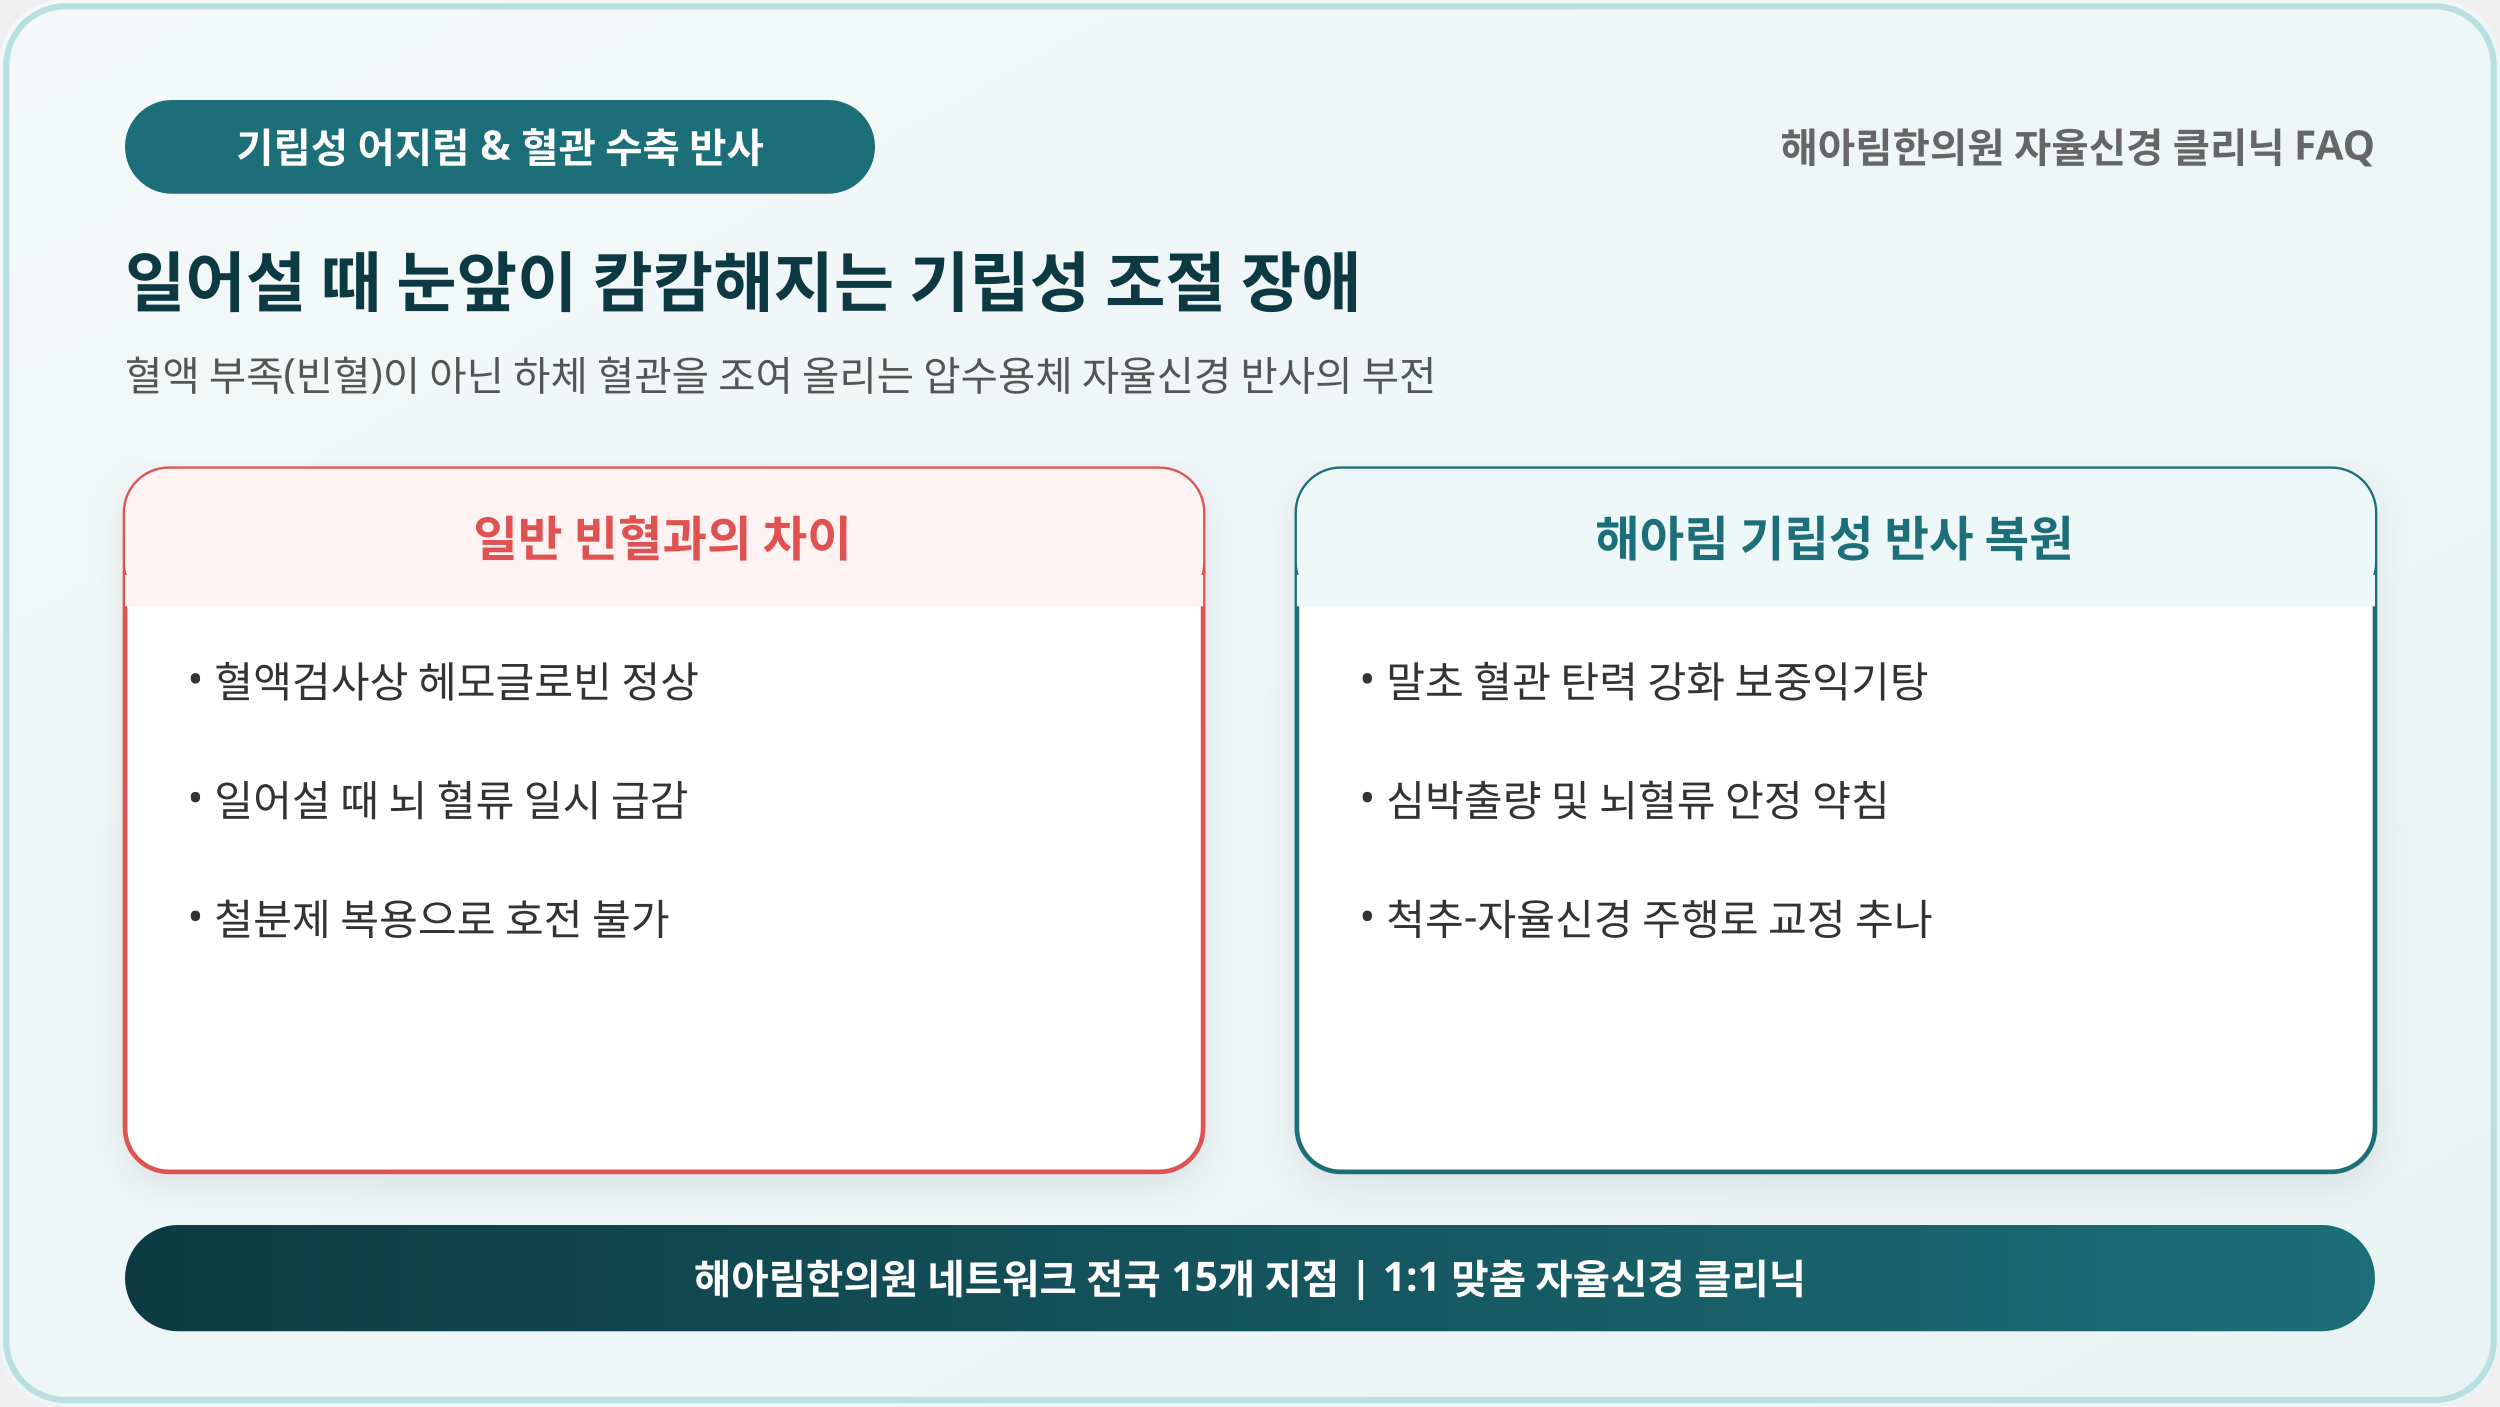
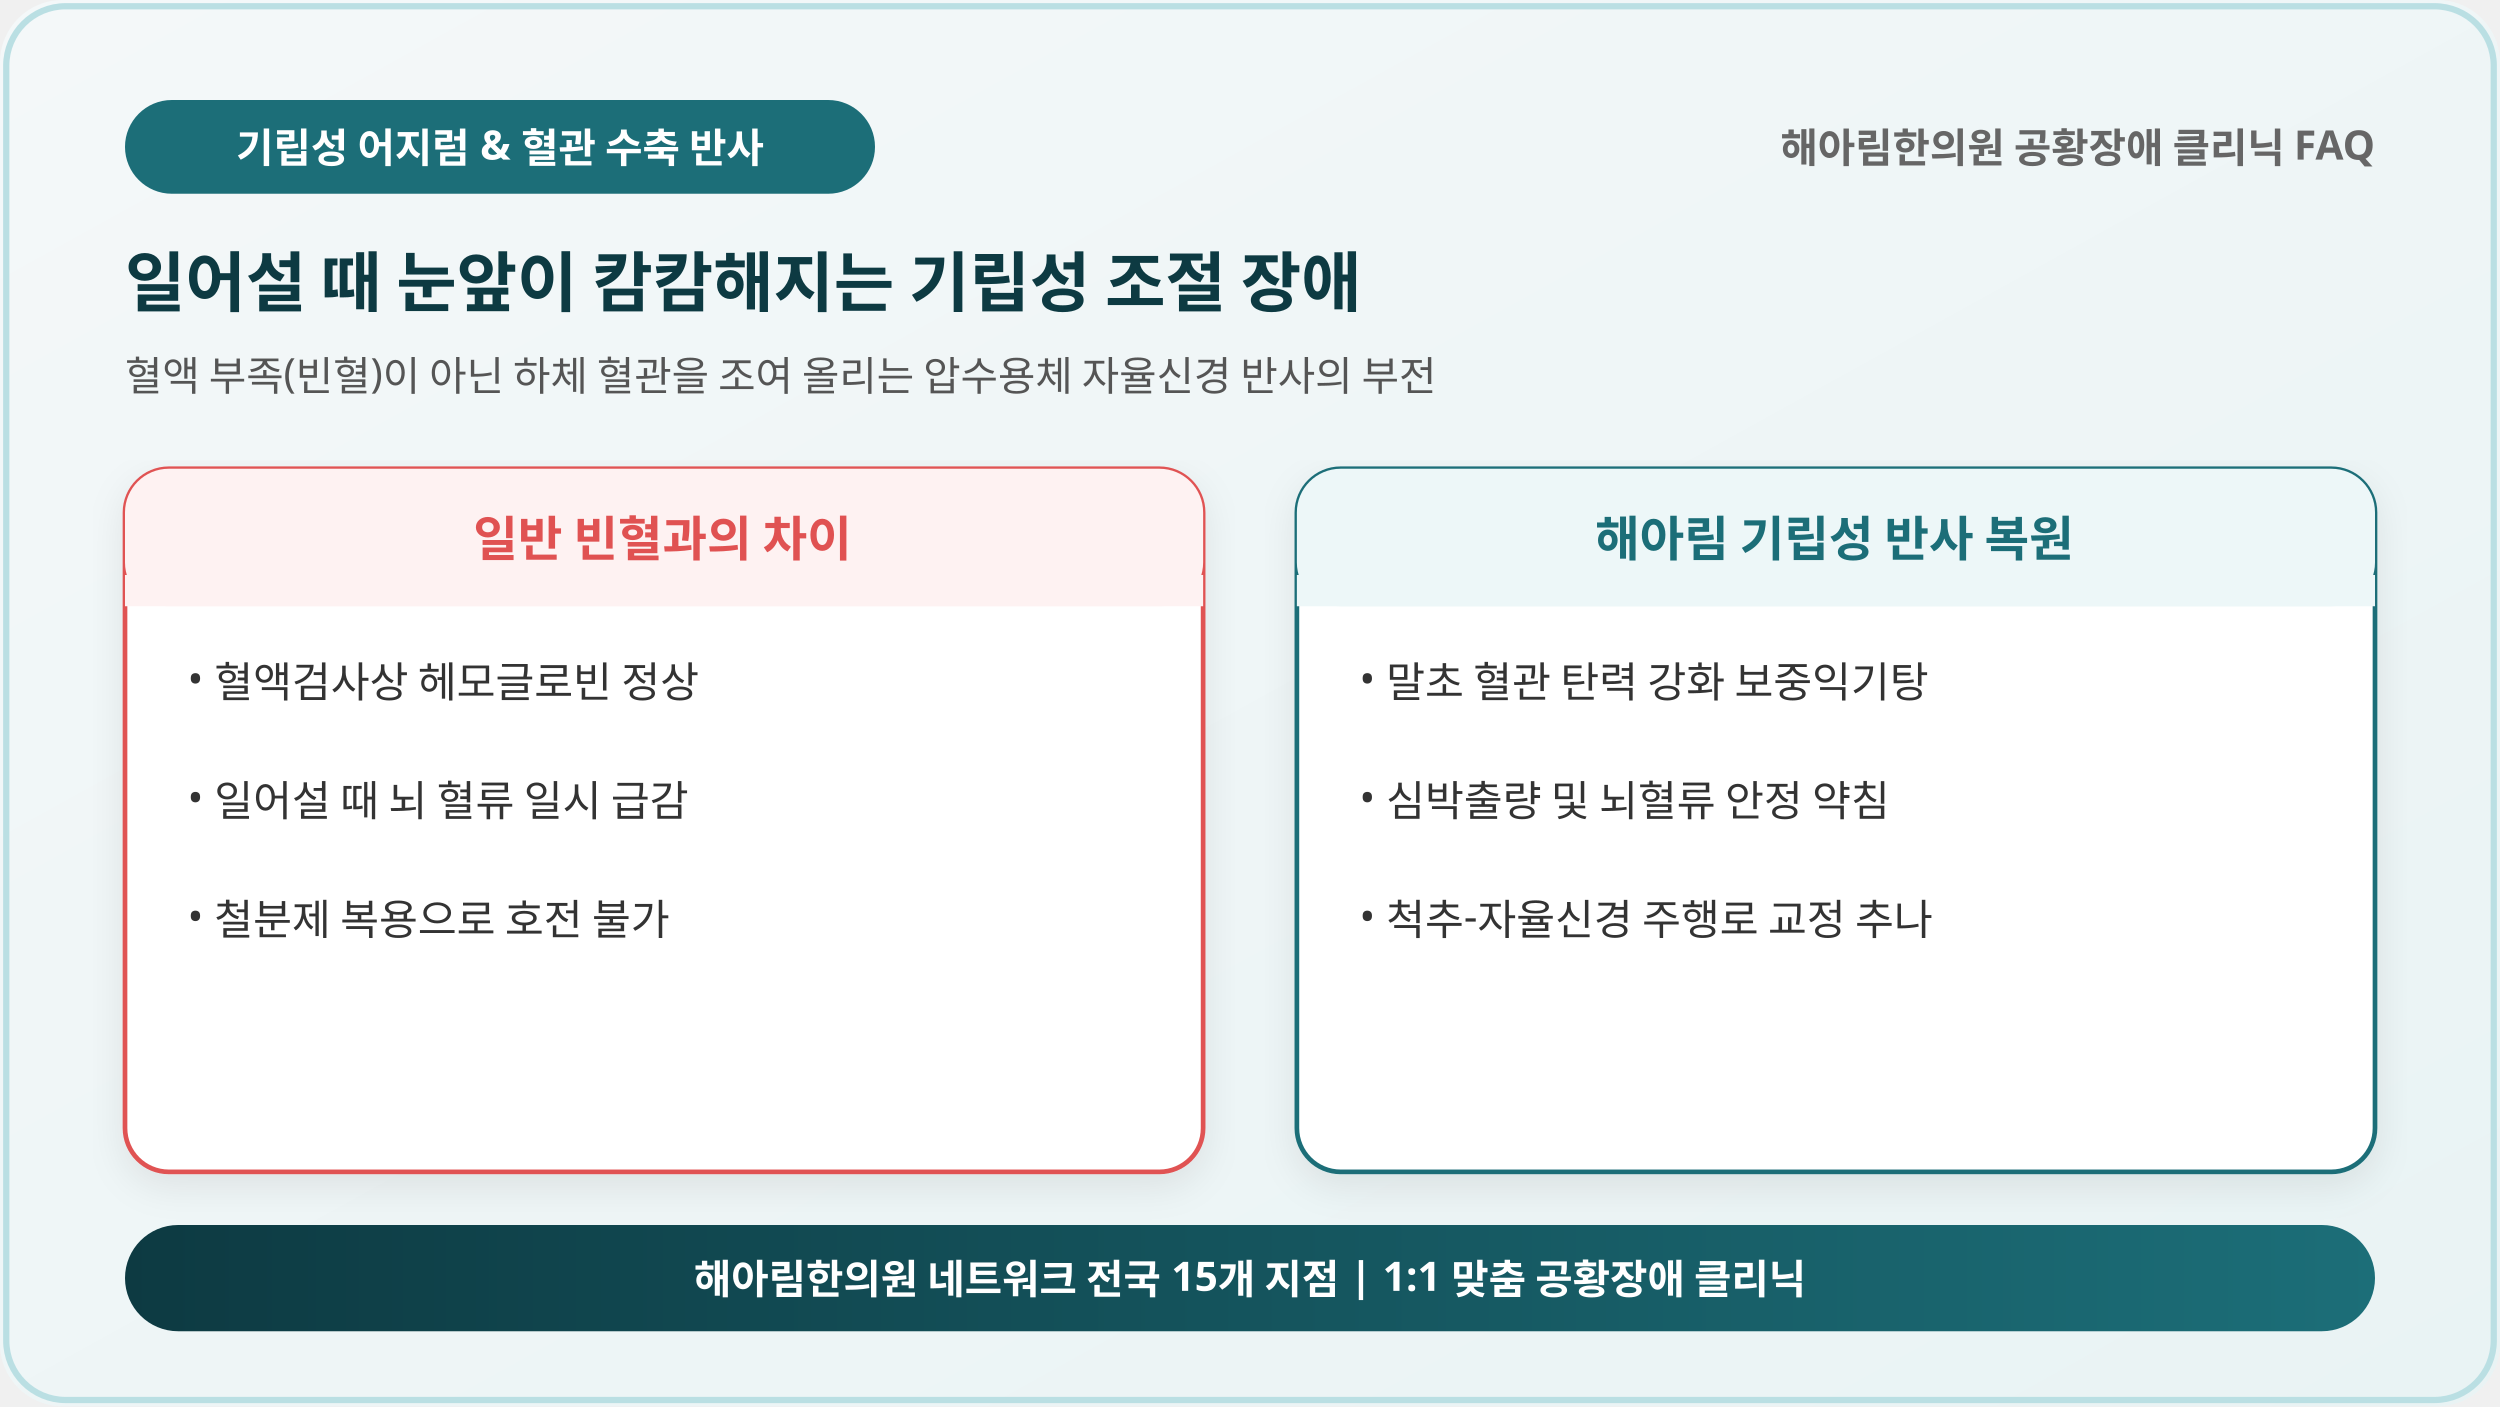
<svg xmlns="http://www.w3.org/2000/svg" viewBox="0 0 800 450" width="100%" height="100%">
  <defs>
    <linearGradient id="bgGrad" x1="0%" y1="0%" x2="100%" y2="100%">
      <stop offset="0%" stop-color="#f4f8f9" />
      <stop offset="100%" stop-color="#e9f3f4" />
    </linearGradient>
    <linearGradient id="headGrad" x1="0%" y1="0%" x2="100%" y2="0%">
      <stop offset="0%" stop-color="#0d3a42" />
      <stop offset="100%" stop-color="#1c6e78" />
    </linearGradient>
    <filter id="cardShadow" x="-3%" y="-3%" width="106%" height="110%">
      <feDropShadow dx="0" dy="4" stdDeviation="6" flood-opacity="0.08" />
    </filter>
  </defs>
  <rect width="800" height="450" fill="url(#bgGrad)" rx="20" />
  <rect x="2" y="2" width="796" height="446" fill="none" stroke="#badfe3" stroke-width="2" rx="19" />
  <rect x="40" y="32" width="240" height="30" rx="15" fill="#1c6e78" />
  <text x="160" y="52" text-anchor="middle" font-family="'Pretendard', sans-serif" font-size="13" font-weight="700" fill="#ffffff">
    기립성 어지럼 &amp; 혈관 수축 반사
  </text>
  <text x="760" y="52" text-anchor="end" font-family="'Pretendard', sans-serif" font-size="13" font-weight="600" fill="#666666">
-     해아림한의원 자율신경 클리닉 FAQ
+     해아림한의원 공황장애 클리닉 FAQ
  </text>
  <text x="40" y="98" font-family="'Pretendard', sans-serif" font-size="21" font-weight="800" fill="#0d3a42">
    일어설 때 눈앞이 캄캄해지는 기립성 조절 장애
  </text>
  <text x="40" y="125" font-family="'Pretendard', sans-serif" font-size="13" font-weight="500" fill="#555555">
    혈액 부족(빈혈)이 아닌 하체 혈관을 조여 올리는 압수용체 자율신경 반사의 부전
  </text>
  <rect x="40" y="150" width="345" height="225" rx="14" fill="#ffffff" stroke="#e05252" stroke-width="1.5" filter="url(#cardShadow)" />
  <rect x="40" y="150" width="345" height="44" rx="14" fill="#fef2f2" />
  <rect x="40" y="184" width="345" height="10" fill="#fef2f2" />
  <text x="212" y="178" text-anchor="middle" font-family="'Pretendard', sans-serif" font-size="15.5" font-weight="700" fill="#e05252">
    일반 빈혈과의 차이
  </text>
  <g transform="translate(60, 222)">
    <text x="0" y="0" font-family="'Pretendard', sans-serif" font-size="13.5" fill="#333333" font-weight="500">• 혈액검사상 헤모글로빈 정상</text>
    <text x="0" y="38" font-family="'Pretendard', sans-serif" font-size="13.5" fill="#333333" font-weight="500">• 일어설 때 뇌 혈류 일시 급감</text>
    <text x="0" y="76" font-family="'Pretendard', sans-serif" font-size="13.5" fill="#333333" font-weight="500">• 철분제 복용으로 호전 불가</text>
  </g>
  <rect x="415" y="150" width="345" height="225" rx="14" fill="#ffffff" stroke="#1c6e78" stroke-width="1.5" filter="url(#cardShadow)" />
  <rect x="415" y="150" width="345" height="44" rx="14" fill="#edf7f8" />
  <rect x="415" y="184" width="345" height="10" fill="#edf7f8" />
  <text x="587" y="178" text-anchor="middle" font-family="'Pretendard', sans-serif" font-size="15.5" font-weight="700" fill="#1c6e78">
    해아림 기립성 반사 복원
  </text>
  <g transform="translate(435, 222)">
    <text x="0" y="0" font-family="'Pretendard', sans-serif" font-size="13.5" fill="#333333" font-weight="500">• 말초 혈관 탄력 강화 보중익기탕</text>
    <text x="0" y="38" font-family="'Pretendard', sans-serif" font-size="13.5" fill="#333333" font-weight="500">• 심박출량 및 뇌혈류 안정 약침</text>
    <text x="0" y="76" font-family="'Pretendard', sans-serif" font-size="13.5" fill="#333333" font-weight="500">• 척추-자율신경 주행로 교정 추나</text>
  </g>
  <rect x="40" y="392" width="720" height="34" rx="17" fill="url(#headGrad)" />
  <text x="400" y="414" text-anchor="middle" font-family="'Pretendard', sans-serif" font-size="13" font-weight="700" fill="#ffffff">
-     해아림한의원 네트워크 전국 15개 지점 | 1:1 맞춤 자율신경 클리닉
+     해아림한의원 네트워크 전국 15개 지점 | 1:1 맞춤 공황장애 클리닉
  </text>
</svg>
